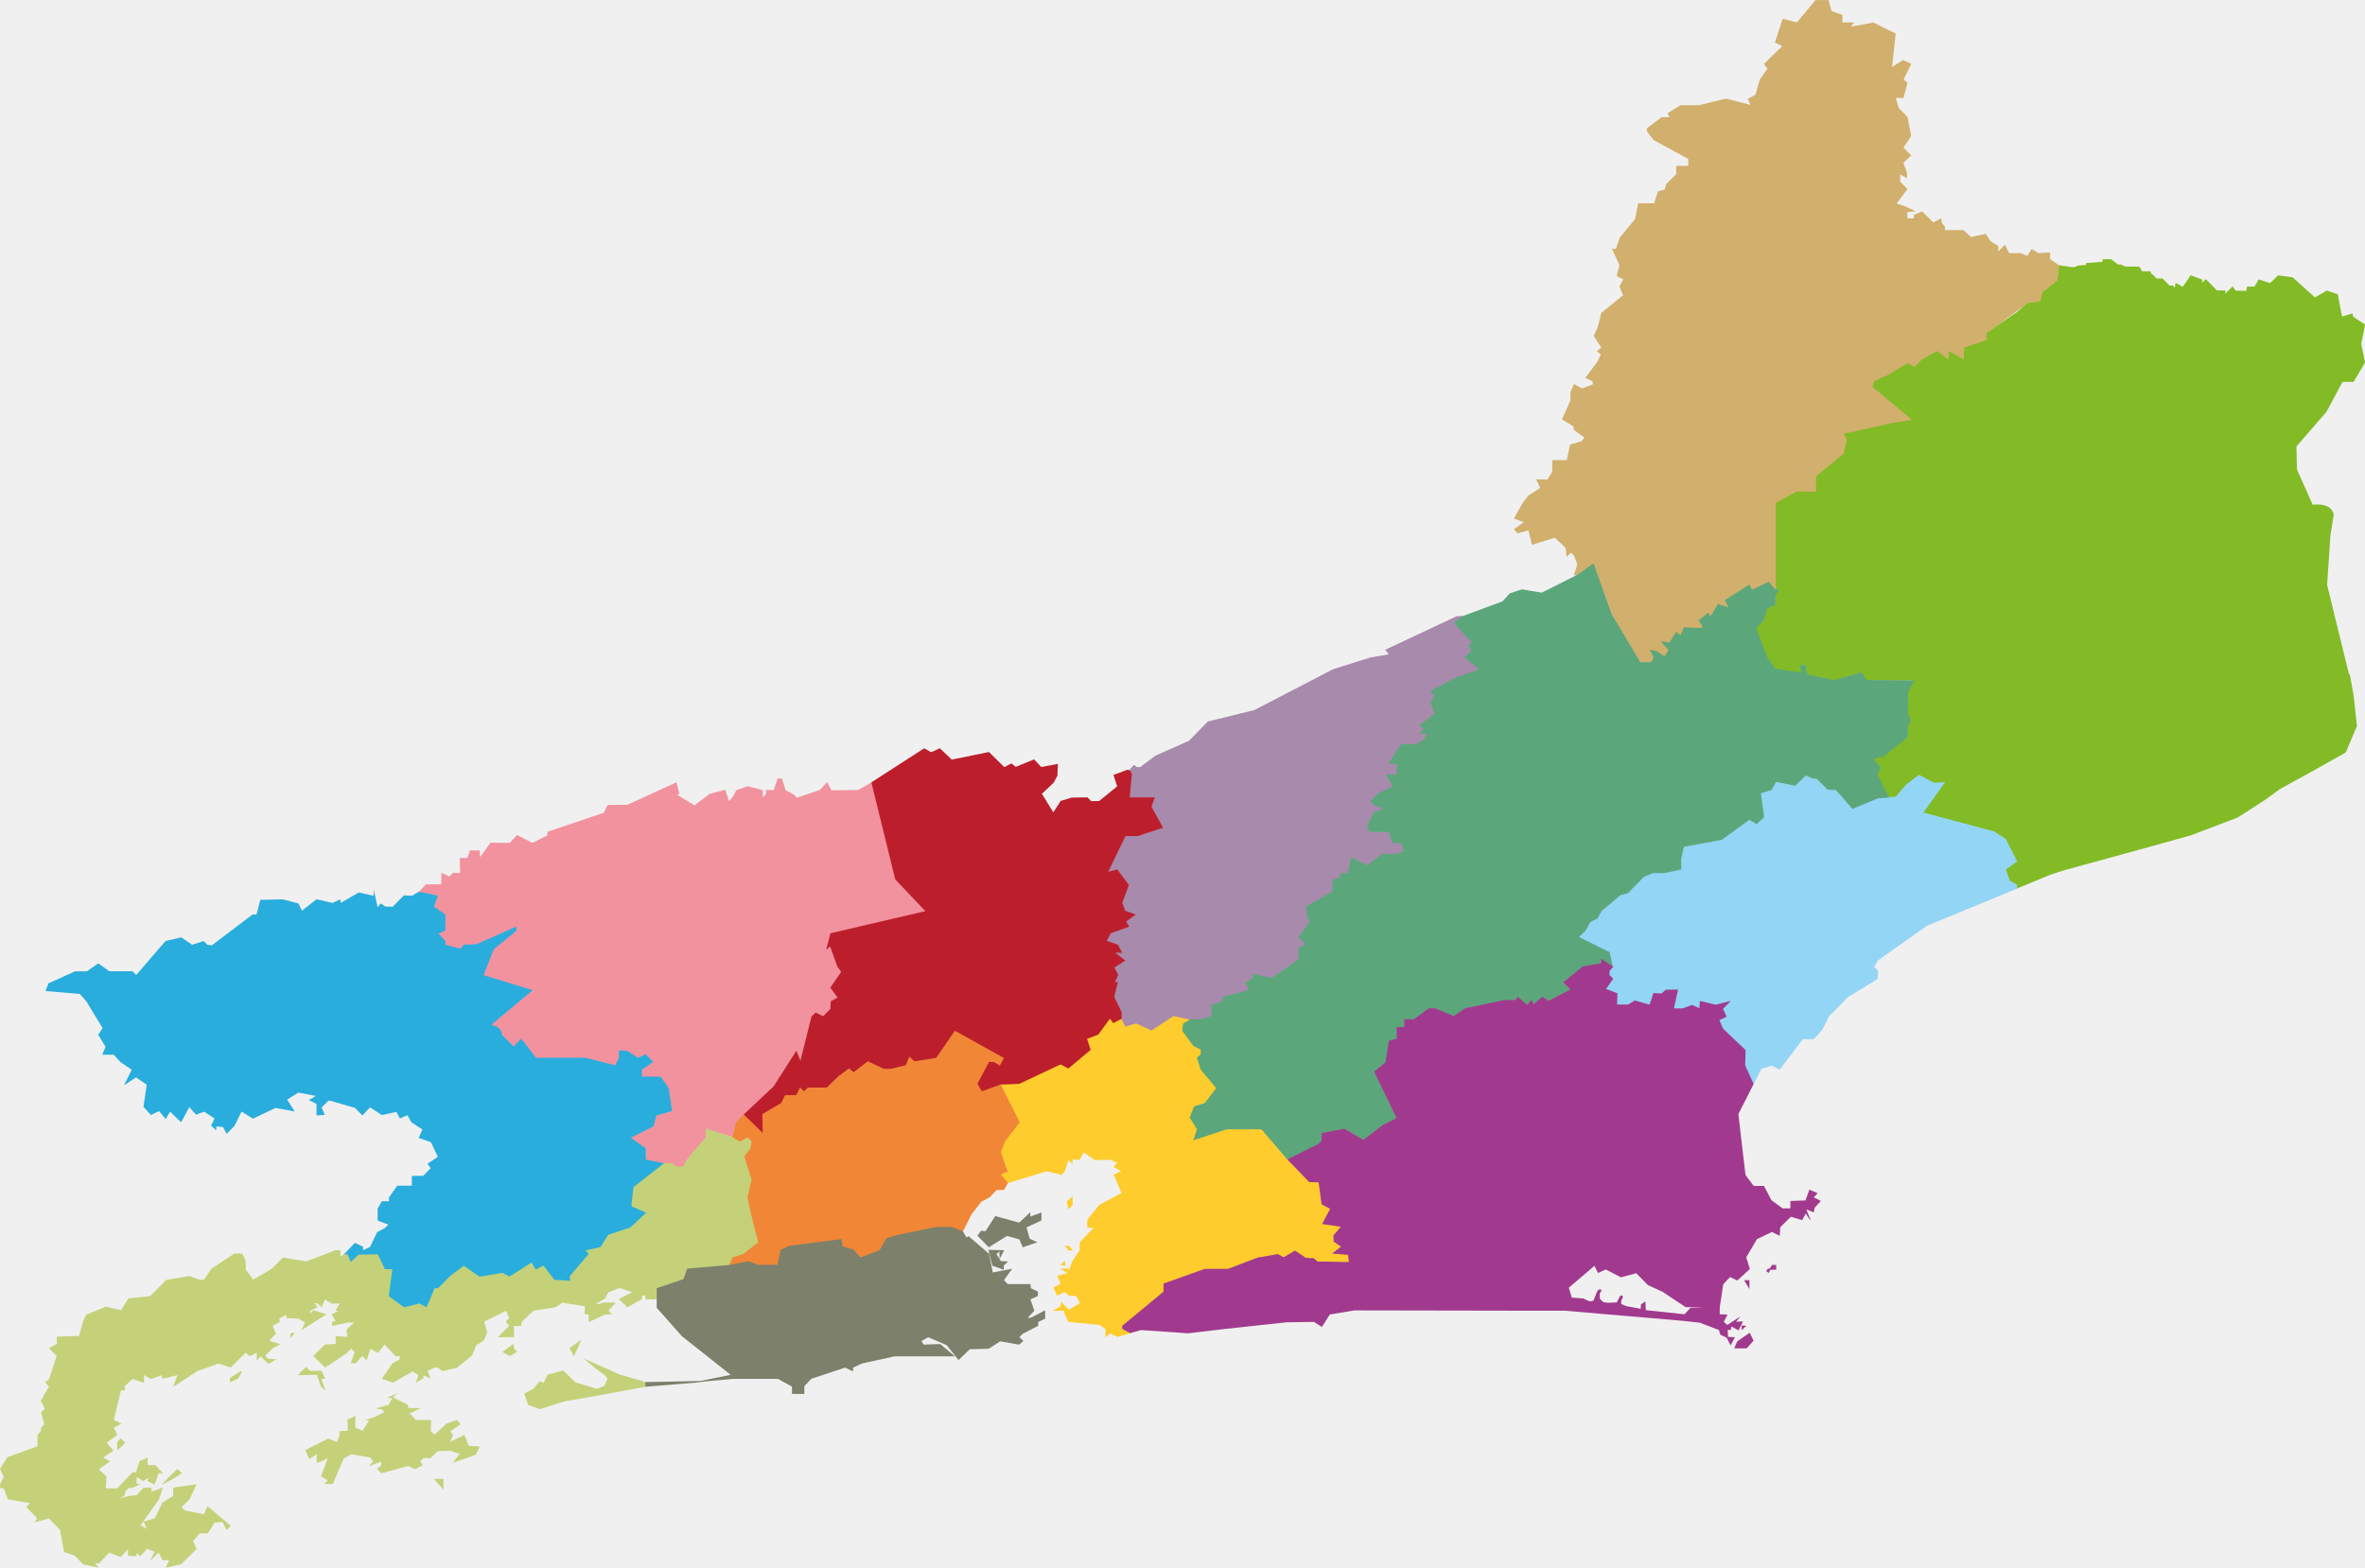
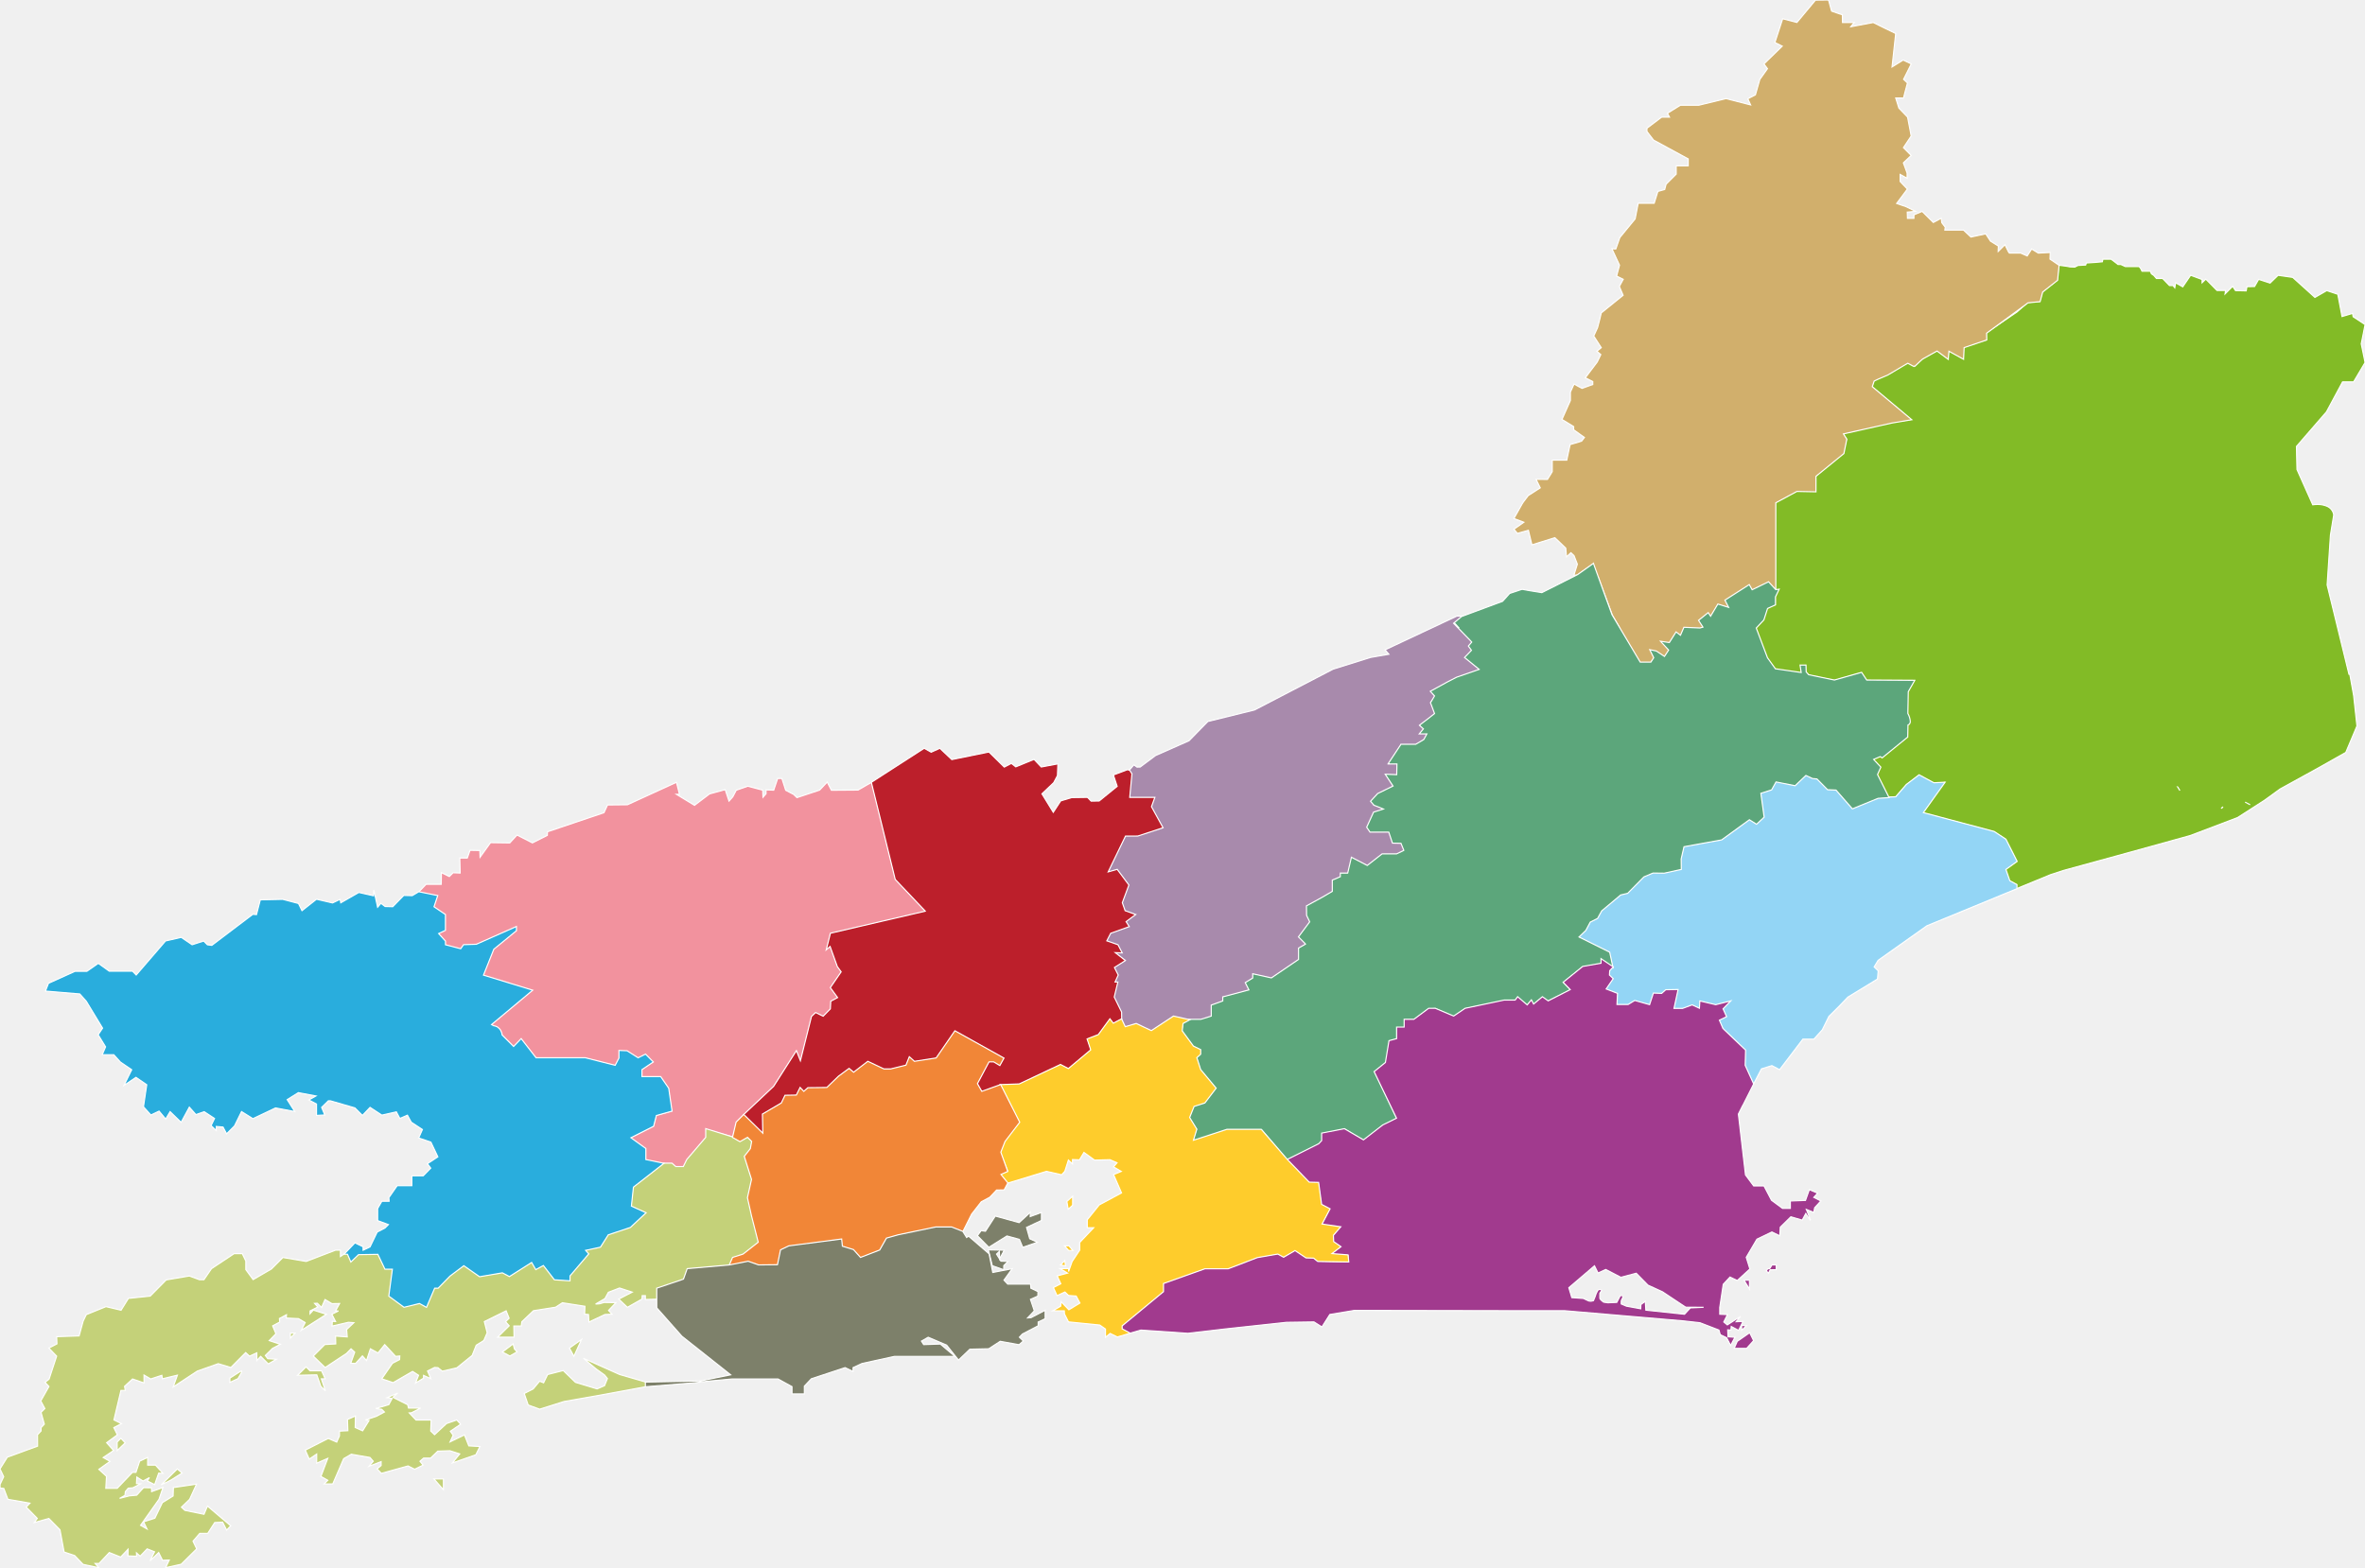
<svg xmlns="http://www.w3.org/2000/svg" id="mapa-geral" viewBox="0 0 1072.9 711.41">
  <style>
-       .regiao { cursor: pointer; transition: opacity 0.2s ease-in-out; }
-       .regiao:hover { opacity: 0.7; }
+         /* Estilos base para as regiões no mapa geral */
+         .regiao {
+             fill: #c0c0c0; /* Você pode ajustar essa cor base */
+             stroke: #FFFFFF;
+             stroke-width: 0.5;
+             transition: fill 0.2s ease-in-out, transform 0.3s ease-in-out, opacity 0.3s ease-in-out;
+             transform-origin: center center;
+             cursor: pointer; /* Adiciona cursor de clique */
+         }
+         .regiao:hover {
+             opacity: 0.7; /* Efeito de hover */
+         }
+         .regiao.zoom-selecionado {
+             transform: scale(1.5); /* Ajuste o valor do zoom conforme o desejado */
+             opacity: 1;
+         }
+         .regiao.zoom-afastado {
+             transform: scale(0.8);
+             opacity: 0.3;
+         }

      /* Cores de cada região */
      #regiao_01 { fill: #f18637; }
      #regiao_02 { fill: #fecc2c; }
      #regiao_03 { fill: #a13a8e; }
      #regiao_04 { fill: #29addd; }
      #regiao_05 { fill: #5ca67b; }
      #regiao_06 { fill: #bc1f2b; }
      #regiao_07 { fill: #d1af6c; }
      #regiao_08 { fill: #93d5f5; }
      #regiao_09 { fill: #c4d179; }
      #regiao_10 { fill: #f2929e; }
      #regiao_11 { fill: #a88aac; }
      #regiao_12 { fill: #82bb26; }
      #regiao_capital { fill: #7d806a; }
    </style>
  <g id="regiao_12" class="regiao">
    <path d="M1062.72,173.29h5l5.21-8.79-1.74-8.47,1.75-8.74-5.42-3.56-.27-1.51-4.78,1.43-1.91-10.12-5-1.65-5.38,3.08-10.07-9.08-6.62-.95-3.65,3.53-5.18-1.68-1.87,3.25-3.45.06L1019,132l-4.85-.12-1.28-1.94-3.45,3.45.22-1.57h-3.87l-.28-.27-4.8-4.88L999,128.3v-1.46l-5.2-1.93-3.58,5.26L987,128.34l-.39,2.25-.8-1H984.2l-2.57-2.66h0l-.57-.56,0,0h-2.79L977.1,125l-1.09-.74-.48-1.16h-3.78a9.1,9.1,0,0,0-.49-1,5.4,5.4,0,0,0-.49-.75.87.87,0,0,0-.59-.38h-6l-2-.93h-1.29l-2.2-1.7h0l-1-.72H954l-.24,1.17-2.93.27-4.36.29-.28.92-3.48.19-1.48.74-2.2-.09-1.48-.28-3.57-.48-.66,6.59-6.79,5.52-1.23,4.3-5.42.49L915,141.6l-13.75,9.33-.19-.6v.74h0l0,.06v3l-10.37,3.42-.12,5.09L884,159l-.3,3.63L878.82,159,872,162.76l-3.37,3.18-3.46-1.48,0,0-3,1.8c-3.89,2.34-4.49,2.73-5.49,3.29a53.79,53.79,0,0,1-6.5,3.1l-.06,0,0,.05-.93,2.8,0,.08.07.05,17.54,14.72-8.55,1.31h-.06l-.28.05h0L836,196.73l1.69,2.59-1.47,6.11-12.64,10.69v6.51l-8.26-.12-10,5.51v39.67h1.38l-1.38,2.92v3.67L801.62,276l-1.69,5.33-3.57,3.48,5.2,13.87,3.75,5.08,12.1,1.8L817,302l2.07-.08v3.09l1.37,1.36,11.79,2.44,12-3.44,2.22,3.43h21.82l-2.89,5.06L865.21,324l0,0a11.22,11.22,0,0,1,.56,1.17,6.48,6.48,0,0,1,.56,2.25,1.22,1.22,0,0,1-.92,1.37l-.09,0-.13,5.5-11.42,9.34-.85-.61-3.45,1.47,3.41,3.66-1.48,3.33,5.27,10.3h3.36l4.87-5.61,5.64-4.29,6.67,3.57,3.64-.13,1-.21q-4.87,6.81-9.73,13.63l-.11.15.18,0,32.37,8.61L909.8,381q2.48,4.92,4.94,9.84l-5,3.59-.07,0,0,.09c.6,1.75,1.19,3.5,1.79,5.26v0l.05,0,3.13,1.73v1.83l.17-.07,15.55-6.4,5.94-1.92,30.79-8.44,26.57-7.36L1015.1,371h0l11.76-7.56h0l.39-.25h0l7.11-5.15,16.56-9.12,13.26-7.47,5.06-12-1.5-13.81L1066,306l-.37,0-9.91-40.57,1.5-22.65,1.49-9.12v0a5,5,0,0,0-3-3.9,10.49,10.49,0,0,0-4.37-.84,15,15,0,0,0-2.15.15l-7.15-16-.24-10.48,13.63-15.73ZM953.14,194.67h0v0Zm72.58,91.18Zm0,0Zm-4.92,79.34h0l-2.28-1.19Zm-32.79-8,.92,1.58-1-1.61Zm20.46,8.93a1.7,1.7,0,0,1-.82.74Z" />
  </g>
  <g id="regiao_11" class="regiao">
    <polygon points="671.57 303.86 664.8 298.34 667.45 295.59 667.81 295.21 667.88 295.14 666.51 293.15 668.14 291.4 659.84 282.85 663.92 279.59 660.93 279.59 628.36 294.89 630.09 296.9 621.73 298.35 604.77 303.67 569.12 322.19 547.96 327.41 539.39 336.17 524.22 342.87 517.26 348.07 515.81 348.11 514.4 347.09 514.33 347.18 512.21 349.61 513.27 351.2 512.23 362.09 523.55 362.09 522.1 366.08 527.27 375.49 516.08 379.16 510.43 379.16 502.27 396.05 506.74 394.79 511.86 401.65 508.89 409.63 510.22 413.46 514.72 415.07 510.53 418.17 511.93 420.37 503.72 423.31 501.77 427.08 507.01 428.92 508.69 432.16 505.48 432.16 510.29 435.76 505.26 438.95 507.02 442.47 505.47 445.88 506.81 445.88 505.23 452.48 508.58 459.32 508.62 462.54 510.35 466.2 515.43 464.7 522.34 467.96 532.41 461.35 539.03 462.83 544.79 462.83 549.74 461.3 549.74 456.27 554.95 454.41 554.95 452.56 566.92 449.38 565.23 445.99 568.54 443.97 568.54 442.19 576.3 443.91 576.77 444.02 576.82 444.03 589.33 435.52 589.33 430.38 592.7 428.47 589.37 425.14 594.57 418.34 593 415.25 593 411.32 604.66 404.68 604.66 399.66 608.33 397.99 608.33 396.48 611.05 396.48 611.49 396.48 611.59 396.48 613.37 389.59 620.19 393.21 627.11 387.79 633.61 387.79 637.28 386.05 635.72 382.42 632 382.42 630.23 377.39 621.73 377.39 620.32 375.36 623.53 368.77 628.46 367.2 623.42 365.13 622.2 363.53 625.06 360.44 632.28 356.8 628.84 351.58 633.83 351.8 634.09 346.45 630.14 346.45 635.7 338.01 642.37 338.01 646.21 335.74 647.86 332.8 644.48 332.8 646.24 330.87 644.39 329.2 651.24 323.84 649.24 318.61 651.25 316.07 649.3 313.78 660.55 307.73 671.57 303.86" />
  </g>
  <g id="regiao_10" class="regiao">
    <path d="M380.1,438.53l-3.41-9.47-1.42,1.25,1.65-6.61,43.29-10.07L406.35,399l-10.83-44.07-6.26,3.6-12.09.09-1.9-3.72-3.45,3.65-10.28,3.41-1.5-1.45-3.6-1.89-1.73-5.35H352.8L351,358.58l-3.48-.14v1.76l-1.39,1.59-.13-3.22-6.77-1.79L334,358.61l-1.57,3-1.71,1.93L329,358.34l-7.09,1.93-6.84,5.18-8.21-5h1.39L306.89,355,284.62,365.2l-9,.09L274,368.8l-25.63,8.66-.06,1.62-6.77,3.42-7-3.56-3.27,3.57-8.73-.12L217.79,389l-.12-3.05-4.44-.08L212,389.36l-3.42,0,.18,6.82-3.21-.12-1.71,1.71L200.24,396l-.06,5.29H193.3l-3.49,3.62.23.05,8.24,1.64-1.66,5,5.23,3.55V422l-3.24,1.53,3.24,3.6v1.75l7.25,1.91,1.32-1.88,5.73-.19,17.91-7.94v1.43l-10.22,8.36L219,442.67l22.16,6.77L222.59,465l1.2.73h0l.13,0a4.29,4.29,0,0,1,3.63,4v0l5.42,5.43,3.41-3.53,6.65,8.57H265.5l13.77,3.48,1.83-3.28V477l3.37.14,5.06,3.23,3.34-1.67,3.18,3.23-5,3.39v3.55h8.63L303.2,494l1,7-.16.12.15.2.05,0,.42,2.85-7,1.94-1.26,4.9-10.56,5.33,7,5.06-.05,5.07,8.17,1.7h3.83l1.72,1.53h3.67l1.61-3.3,8.64-10.1v-3.73L332.53,516l1.64-6.71,7.32-7.08h0l9.37-8.82,10.38-16.1,1.92,4.85,5.21-20.79,1.68-1.59,3.44,1.68,3.45-3.55.19-3.42,2.21-1.17,1.13-.71-3.5-4.44,4.94-7.16Z" />
  </g>
  <g id="regiao_09" class="regiao">
    <path data-name="regiao_09" d="m339.33 543.51 1.85-8.32-3.26-10.4 2.71-3.45.64-3.44-2.1-2.1-3.5 1.99-3.18-1.83-12.34-3.81v3.97l-8.6 10.07-1.56 3.18h-3.41l-1.72-1.53h-3.96l-13.76 10.76-.95 8.9 6.49 2.94-6.79 6.37-10.07 3.35-3.53 5.58-7.05 1.53 1.56 1.75-8.43 9.32v2.65l-6.7-.45-5.06-6.56-3.43 1.85-1.87-3.26-10.19 6.45-3.14-1.66-10.33 1.77-7.2-5.05-6.23 4.67-5.65 5.59-1.51-.04-3.66 8.61-3.04-1.68-7.02 1.72-6.67-5.07 1.62-12.19h-3.46l-3.21-6.75-9.03.14-3.3 3.17-1.45-3.36h-1.47l-1.93 1.32v-2.87h-2.26l-13.27 5.09-10.57-1.78-5.2 5.21-8.31 4.82-3.31-4.53v-3.9l-1.63-3.36h-3.65l-10.3 6.83-3.42 5h-2.05l-4.57-1.68-10.5 1.78-7.26 7.35-9.88 1.03-3.34 5.37-6.84-1.62-8.93 3.62-1.42 2.94-1.84 6.72-10.18.34.12 3.28-3.67 1.88 3.54 3.68-3.44 10.45-1.82 1.42 1.77 1.9-3.71 6.56 1.85 3.45-1.73 1.73 1.49 5.34-1.47 1.6v1.49l-1.62 1.73.03 5.18-13.73 5.01L0 666.58l1.68 3.54-1.66 3.51v1.63l1.71.19 1.86 4.93 9.99 1.74-1.69 1.78 5.03 5.13-1.35 1.88 6.6-1.84 5.04 5.13 1.87 10.09 4.79 1.6 3.82 4.01 7.11 1.51-1.68-1.94h1.83l4.63-4.94 5.15 2.05 3.37-3.55-.05 3.03 3.92.13-.06-1.52 1.67 1.5 3.19-3.31 3.34 1.34-2.07 4.13 3.94-3.8 1.76 3.52 3.04-.12-1.64 3.46 7.05-1.55 7.04-6.98-1.67-3.48 3.07-3.56h3.61l3.17-4.91 3.58-.17 1.84 3.62 1.83-1.97-10.54-8.94-1.57 3.72-8.68-1.77-1.56-1.44 3.71-3.58 3.15-6.88-10.51 1.54-.13 3.83-4.87 3.02-3.41 7.06-5.11 1.64 1.56 3.25-2.94-1.66 8.37-11.82 1.82-5.35-5.17 1.89-.06-1.75-3.59-.06-3.11 3.42-3.31.3-4.44 1.14 2.41-1.37.19-1.7 1.3-1.55 2.09-.18 3.45-1.76-1.8-.15.16-2.96 2.8 1.79 2.93-1.55-.99 1.51 3.35 1.68 1.82-5.2 1.94.07-3.4-3.73h-3.53v-3.49l-3.64 1.72-1.67 5.06h-1.57l-6.95 7.26H48l.31-5.45-3.47-3.17 5.06-3.62-3.09-1.74 4.72-3.19-3.16-3.54 4.87-3.58-1.6-3.28 3.46-1.79-3.42-1.68 3.18-13.4h1.97l-.32-1.85 3.62-3.35 5.21 1.81v-3.59l3.03 1.78 5.04-1.65.27 1.57 6.8-1.65-1.91 5.35 10.91-7.18 9.54-3.38 5.71 1.73 6.72-6.76 1.75 1.62 3.32-1.51v3.48l1.74-1.88 3.45 3.43 3.7-2.11-3.94-.26-1.11-1.44 3.31-3.27 3.53-1.83-5.06-1.65 3.03-3.14-1.48-3.57 3.2-1.72-.13-1.62 3.21-1.71-.12 1.51 5.56.26 3.04 1.78-1.77 3.53 11.41-7.28-5.95-1.9-1.5 1.66.05-1.31 3.49-1.74-1.49-1.65 1.27-.07 1.92 1.9 1.57-3.59 3.14 1.87 3.48-.06-1.86 3.34 1.33.05-3 1.49 1.7 3.3-1.49-.09-.11 2.15 7.41-1.71 2.49.17-3.28 3.1.27 3.36-5.3-.37.09 3.55-4.95.28-5.24 5.24 5.37 5.19 9.69-6.39 2.06-2.11 1.67 1.53-1.8 5.02 2.18.1 3.11-3.43 1.87 2.11 1.75-5.33 3.45 1.89 3.04-3.79 4.97 5.34 1.88-.18-.09 1.65-3.22 1.66-4.86 7.05 5.15 1.74 8.82-5.1 2.72 1.76-1.38 3.51 3.63-2.19v-1.27l3.28 1.45-1.47-3.45 3.21-1.6 1.51.09 1.98 1.59 6.6-1.51 6.94-5.62 1.86-4.65 3.44-2.14 1.52-3.52-1.29-5.06 9.89-4.88 1.36 3.38-1.6 1.56 1.63 1.86-5.21 5.16h7.41l-.09-5.07h3.36l.26-1.93 5.28-5.02 10.04-1.58 3.09-2.02 10.21 1.59-.13 3.61 1.75.13.19 3.42 7.28-3.42 3.23-.13-1.6-1.71 3.34-3.55-5.33-.07-2.11.62-1.77.1 4.24-2.49 1.55-2.85 5.07-1.95 5.75 1.88-6.1 3.17 3.92 3.71 6.6-3.73.12-1.56h1.43v1.74l5.4-.13v-4.81l12.08-4.09 1.67-4.73 19.08-1.67 1.52-3.46 4.69-1.48 7.03-5.53-4.92-20.28z" />
    <path d="m54.73 652.78-1.58 1.59v3.88l3.65-3.51-1.97-2.05-.1.09zm18.38 21.03 4.61-2.27 4.87-3.08-2.14-1.86-.08.08-7.26 7.13zm36.42-51.17v-.31l.07-.05-.07-.1-.06-.11-5.18 3.3v1.94l3.66-1.68 1.69-2.92-.11-.07zm22.22-17.54v2.08l2.09-2.21h-2.09v.13zm14.13 16.95h-5.25l-1.77-1.77-.09.09-3.76 3.71 8.7-.19 1.84 5.2 2.07 2.07-1.84-5.46h1.75l-1.65-3.65zm86.9-12.19-.15.12-4.72 3.56 3.4 1.8 3.27-1.88-1.2-1.31-.6-2.29zm30.67-1.75-5.12 3.62 2.03 3.75 3.46-7.63-.37.26zm1.22 8.28 5.75 4.8 3.84 2.76 1.31 1.63-1.32 3.24-3.38 1.45-9.8-2.96-5.55-5.36-7.08 1.8-.02.05-1.81 3.71-1.8-.73-2.94 3.52-4.05 2.06 1.8 5.21 5.22 1.9 11.04-3.48 16.26-2.86 20.89-3.86v-2.07l-11.93-3.46-16.43-7.35zm-53.96 34.76-6.52 3.16 1.38-3.01-1.27-1.81 4.67-3.18-1.74-1.93-4.66 1.62-5.43 5.05-1.74-1.65.19-5h-6.87l-3.05-3.23.98-.06 4.21-2.15h-5.54l-.36-1.51-6-3-.66-.46 2.14-1.83-4.8 2.09 2.27.32-1.53 2.86-5.91 1.74 2.69.35 1.24 1.25-3.66 1.96-3.37 1.12-1.59.53 1.64.24-2.91 4.68-3.37-1.51.1-5.23-3.61 1.6.18 5.08-3.81.19v2.14l-1.24 2.84-3.85-1.65-.05.03-10.35 5.27 1.78 4.06 3.38-2.28v4.14l5.02-2.19-3.1 8.21 3.12 1.74-1.68 1.67h3.92l4.95-11.48 3.46-2.01 8.48 1.47 1.48 1.71-1.91 2.29 5.49-2.11v1.76l-1.82 1.54 1.91 2.01 12.13-3.36 2.99 1.5 3.83-1.87-1.42-1.75 1.64-1.43h3.17l3.26-3.16 5.51-.19 4.46 1.43-3.32 4.11 10.61-3.7 1.87-3.75-5.04-.29-1.97-4.98zm-13.67 20.17 4.13 4.72v-4.92h-4.31l.18.2z" data-name="regiao_09" />
  </g>
  <g id="regiao_08" class="regiao">
    <path d="M910,394.55l5.11-3.65L910,380.81l-5.31-3.5h0l-32.13-8.56,9.86-13.8-5.07.26-6.74-3.62-5.79,4.4-4.81,5.56-7.91.37-11.61,4.76L833,358.31l-3.73-.13-5-5-2-.25-3.1-1.39-4.92,4.73-8.71-1.74-.05.07-2,3.5-4.9,1.7,1.5,10.83-3.24,3.06-3.15-2.05-12.52,9.16L763.82,384l-1.33,5.86v4.46l-7.33,1.58h-5.6l-4,1.69-7.25,7.44L735,406l-8.48,7.17-1.85,3.4-3.35,1.74-1.88,3.56-3.52,3.4,14.07,7,1.52,6.58-1.54,1.6-.13,2.21,1.64,1.58L728.23,449l5.27,2-.25,5.13h5.32l3.09-1.85,7,1.88,1.75-5.3L754,451l1.86-1.67,5.2-.09-1.86,8.56h4.27l4.25-1.57,3.68,1.64-.19-3.42h.1l.37.3h0l3.95.94,3.1.47,5.73-1.56-3,3.08,1.57,3.51-3.26,1.58,1.73,4,10.22,9.76-.18,6.86,3.93,8.64,3.63-7,4.74-1.46,3.5,1.84,10.54-13.86h5l3.82-4.24,3-6.09,4.59-4.55,4-4.18h0l13.45-8.21.32-3.72-1.84-1.77,1.8-3,22.13-15.68,40.79-16.8.08,0v-1.88l-3.25-1.78Z" />
  </g>
  <g id="regiao_06" class="regiao">
    <path d="m510.59 379.41 5.61-.03 11.43-3.75-5.25-9.57 1.53-4.22h-11.4l1.01-10.7-1.07-1.64-.99-.19-.03-.01-6.32 2.38 1.71 5.16-8.18 6.65-3.63.06-1.67-1.71-7.15.1-4.99 1.5-3.37 5.18-5.15-8.4 5.34-5.06 1.7-3.21.2-5.31-7.54 1.42-3.27-3.46-8.3 3.39-1.99-1.56-3.22 1.67-6.96-6.84-16.85 3.44-5.42-5.13-3.93 1.78-3.17-1.78-23.97 15.45.02.09 10.81 43.97 13.48 14.21.14.19-43.03 10.02-1.89 7.53 1.75-1.54 3.29 9.16 1.73 2.36-4.93 7.17 3.31 4.52-3.1 1.64-.18 3.47-3.26 3.34-3.44-1.67-1.86 1.76-5.03 20.11-1.81-4.59-10.34 16.21-13.73 12.93 9.09 8.92-.19-9.13 8.54-5.01 1.61-3.41 5.13-.09 1.63-3.29 1.61 1.69 1.95-1.75 8.59-.1 5.37-5.18 4.63-3.41 2.05 1.74 6.48-4.98 7.22 3.41h3.17l7.06-1.74 1.45-3.62 2.14 1.94 10.08-1.57 8.43-12.24 21.86 12.17-1.64 2.95-2.62-1.57h-2.35l-5.37 10.12 2.13 3.78 8.43-3.02 8.73-.39 18.65-8.8 3.62 1.87 10.36-8.67-1.6-4.93 4.95-1.9 5.11-6.97 1.45 1.91 3.89-2.04-.04-3.33-3.34-6.82 1.64-6.81h-1.27l1.44-3.17-1.72-3.42 4.97-3.15-4.59-3.59 3.15.12-1.93-3.71-5.06-1.77 1.77-3.43 8.42-3.01-1.45-2.27 4.38-3.23-4.82-1.74-1.27-3.62 2.99-8.03-5.31-7.11-4.09 1.16 3.17-6.57 4.68-9.68z" />
  </g>
  <g id="regiao_07" class="regiao">
    <path d="M930,117.58l.1-3H930l-5.31.28L921.68,113l-.24.39-1.78,2.76-2.94-1.29-5.13,0-.42-.55-1.61-3.27-.06.07h0l-3,3v-.85l.08-1.61-3.58-2.22-2.17-3.31-.29.07-6.42,1.38-3.35-3.15h-8.48l.2-1.31,0,0v0l-1.55-2-.09-.5-.17-1.45-.08,0v-.09l-3.53,1.89L872,95.93l0,0v0l-3.74,1.56v1.59l-1.39,0h-1.53l-.09-2.84h.1l3.68-.34-4.65-2.25-1.58-.5-2.37-.83,4.87-6.52h0l0,0-2.36-2.46-.93-1V79.15l.92.49,2.24,1.24,0-2,0-.35-1.69-4.63,3.28-3.11.2-.18h0l.07-.07L863.51,67l2.66-4,.85-1.29h0v0l-1.63-8.56-2.89-3-1.09-1.14v-.06L860,44.44h2.23l1.32.07,0-.07h0l.63-2.49,1.16-4.32-.07-.05h0l-.1-.09L863.57,36l3.49-7-3.63-1.72-.09,0h0l-5,3.11,1.09-10,.56-5.08h0V15.2l-5.16-2.5L850,10.31l.23-.17-10.61,2,.18-.25,1.36-1.67h-5.3l-.06-3.4V6.67l-1.07-.3-3.79-1.31-.26-.83L829.56.06h-.17l0-.06L823.7.06h-.09l-8.43,10.13-.66-.17-5.81-1.51,0,.05h0L805.2,19.29l3.33,1.65-.17.17-8.06,7.83,0,0-.07.07,1.53,2.06.07.09-3.47,4.88-2,7-3.41,1.77,0,0h0l0,.11,1.23,2.69L783,44.75l-12.31,3h-8.36l-5.88,3.66.06.1,0,0,.88,1.65h-3.56l-.16.13h0l-1,.74-5.52,4.16v1.47l3,3.9,15.73,8.54v3.16h-5.46v0h0l0,2v1.77l-4.58,4.58-.13.47L755.2,86l-2.28.64-.8.21-1.69,5.41h-7.25l-1.38,7.08-6.95,8.46,0,0,0,.1-.06.06-1.76,5h-.48l-1.29-.07.73,1.57,2.72,5.89-.1.36-1.22,4.54.08,0v.06l2.92,1.44L735.17,129l-.53,1,0,0,0,0,1.7,4-9.91,8-.68,2.87-1,3.81-1.37,3-.38.77v0l3.43,5.32-1.89,1.55,0,0-.08.07,1.76,1.52-1.61,3.35-1.73,2.3-3.68,4.88,3.37,1.69v1.35l-2.76,1-2.09.76-1.56-.81-2.09-1.15-1.65,3.67,0,0v.12h0v3.69l-3.82,8.58,2.73,1.65,2.58,1.59v1.49h0l.06,0,4.82,3.44-.75,1-.52.67-1.78.58-3.49,1,0,.19h0l-1.44,6.69,0,.17h-6.62V214l-.66,1.14-1.52,2.43-5.1-.06.07.13h-.06l1.83,3.74L697,222.52l-3.71,2.38-2.07,2.73-.31.39,0,.1-.26.34-3,5.33-.85,1.51h0l0,0,4.5,1.69-.81.59-3.69,2.56.07.09h0l1.14,1.36.36.45h0l0,0,5-1.39,1.58,6.52h0l0,.08,10.42-3.25,2.11,2,2.83,2.72.35,3.93,2-1.84,1.41,1.33,1.51,3.88-1.57,5h1.32l0,0,.11-.07h.14l4.36-3.05,2.73-1.86L731,279l12.89,21.67h5l.05-.06H749l.43-.71,1-1.39-1.59-3.38,2.33.5,4,2.67,1.36-2,.82-1.13,0,0,0,0-3.19-3.73,3.09.52,3.12-4.78.59.39,1.5,1.09,0-.07.1.07.77-2.15L764,285l7.2.18h.13l.39-.13,1.15-.28,0-.08.18-.06-2.2-3.08,4-3.16,1.21,1.75.7-1.25,2.69-4.48,5.21,1.54v0l.08,0-1.82-3.51,10.61-6.58.41.56.87,1.49.18-.09.21.27,7.1-3.58,3.24,3.36v-.45l.06.06V228.17l9.59-5.16,8.64.18v-7.05l12.67-10.32,1.32-6.52-1.52-2.4,22-4.93,9-1.5-17.92-15,.85-2.55,1.77-.84,4.36-1.86,9.07-5.36.07,0,2.74,1.46.22-.19.22.1,2.57-2.43,1-.88,4-2.24,2.51-1.38,5,3.72.1.07h0v-.24l.29-3.47,6.65,3.67v-.22l0,0,.25-5.08,10.25-3.48-.06-3.06,18.79-13.79,5.48-.53,1.16-4.36,6.77-5.34.69-6.79Zm-205,144.25,6.45,17.33,3.39,5.86-3.66-6.15Zm80.18,5.43-.78-.81.78.74Z" />
  </g>
  <g id="regiao_05" class="regiao">
    <path d="m865.71 313.9 2.94-5.18-21.8-.13-2.31-3.49-12.35 3.49-11.64-2.41-1.16-1.28-.09-3.1h-2.69l.51 3.37-11.7-1.69-3.59-5-5.09-13.48 3.46-3.69 1.67-5.19 3.6-1.64v-3.64l1.67-3.48-1.56.2-3.27-3.56-7.43 3.62-1.31-2.34-11.05 7.06 1.68 3.28-4.88-1.52-3.3 5.53-1.08-1.63-4.39 3.51 2 3.08-1.34.39-7.3-.32-1.55 3.61-2-1.52-3.05 4.84-4-.6 3.67 4-1.88 2.89-3.69-2.46-3-.61 1.81 3.65-1.28 2h-4.84l-12.81-21.53-3.75-10.33-4.64-12.9v-.08l-7.2 5.12-9.7 4.91-6.54 3.28-5.76-.93-3-.54h-.31l-5.53 1.84-1 1.13-2.19 2.45-18.61 6.89h0l-3.64 3.07 7.41 7.63.83.91-1.19 1.4-.33.36h0l0,.06 1.06 1.43.33.48-3.13 3.25 6.63 5.4-3 1.05-7.2 2.49-4.35 2.24L649,313.63l-.14.08h0l.12.11 1.8 2-1.38 2.33-.47.7v.06l.41 1 1.45 3.9-2.52 2-4.25 3.23.06.05-.11.09 1.76 1.58-1.89 2.28h3.47l-1.4 2.56-2.76 1.63-.91.52h-6.71v.05l-5.78 8.77h.25l-.08.12h3.82l-.11 4.84-5.21-.19 3.53 5.36L625,360.1l-3.16,3.41v.07l-.06.06 1 1.16.4.53h.08v.07l2.12.82 2.22.92-2.59.82-1.88.58-3.13 6.85 1.51 2.22h8.52l1.67 5 3.86.09 1.29 3.17-.57.32-2.71 1.29H627l-6.73 5.25-7.19-3.73-1.69 7.2h-3.35v1.64l-2.28 1-1.35.52v5.13l-4.27 2.51-7.46 4.08.06 4.29 1.41 2.94-5 6.72-.1.12 2.61 2.61.59.64-.43.28-2.73 1.54v5.17l-12.31 8.37-8.48-1.88v1.95l-3.39 2.07 1.66 3.31-11.86 3.15v1.87l-5.22 1.87v5l-4.73 1.46H539l-2.46 1.63-.48 3.74 5.08 6.81 3.3 1.7-.08 1.83-1.6 1.65 1.75 5.72 6.79 8.09-4.89 6.59-5 1.5-2 5.52 3.35 5.17-1.82 5.49 15.64-5.18 15.78-.06 11.48 13.62 14.77-7.18 1.31-1.4v-3.3l10.08-2.14 8.78 5.33 8.58-6.94 6.38-3.07-10.06-21.34 5.17-4.07 1.52-9.82 3.33-.87.15-5.25h3.36v-3.5h4.2l6.7-5 3-.18 8.35 3.74 5.28-3.63 13.76-2.88 3.77-.8h5.14l1.09-1.44 4.23 3.67 1.86-2.13.82 1.88 4.25-3.44 2.45 1.76 10.46-5.19-3.28-3.37 8.68-7 8.45-1.44v-1.8l5.33 3.52-1.5-7-13.92-6.9 3.11-3 2-3.76 3.31-1.66 1.87-3.42 8.62-7.23 3.17-.75 7.36-7.45 4.14-1.75 5.08.06 7.75-1.7-.07-4.74 1.29-5.56 17.07-3.1 12.6-9.14 3.26 2.05 3.43-3.23-1.49-10.82 4.88-1.56 2-3.6 8.67 1.72 4.88-4.67 3 1.4 2 .18 4.82 4.88 3.84.18 7.44 8.52 11.64-4.77 5-.34-5.24-10.46 1.51-3.36-3.27-3.51 3-1.26.79.52.07.05 11.6-9.45.12-5.48a1.31 1.31 0 0 0 .48-.24 1.8 1.8 0 0 0 .56-1.44 8.38 8.38 0 0 0-1.1-3.54Zm-205.88-31.06.09-.06 2.06 2.27Z" />
  </g>
  <g id="regiao_04" class="regiao">
    <path d="M301.23,527.9,293,526.19l0-5-6.77-4.9,10.29-5.19,1.25-4.88,7.12-2-1.37-9.37-.14-1v0l-3.64-5.29h-8.51v-3.16l5.15-3.5-3.52-3.56-3.37,1.68-5-3.19-3.7-.15v3.45l-1.71,3.29L265.53,480H243.19l-6.75-8.7L233,474.87l-5.18-5.18a6.08,6.08,0,0,0-.59-1.92,4.11,4.11,0,0,0-3.24-2.29l-1-.53,18.69-15.61-22.34-6.83,4.69-11.76,10.26-8.39v-1.93L216.1,428.5l-5.81.19L209,430.53l-6.9-1.81v-1.65L199,423.64l3.08-1.45V415l-5.19-3.52,1.7-5.08L190,404.66l-3,1.78-3.83-.1-5,5.12-3.45-.09-1.92-1.44-1.49,1.76-1.73-7.83-.14,2.64L162.79,405l-8.2,4.69-.27-1.57-3.47,1.63-7.27-1.68L137,413.26,135.41,410l-7.15-1.88-10.17.22-1.73,6.7-1.68-.12L96.09,429l-2-.26-1.7-1.7-5.23,1.68-4.93-3.35L75.11,427,61.79,442.45l-1.66-1.71H49.59l-5-3.58-5.16,3.61-5.36,0L22,446.22l0,0-1.37,3.51,15.57,1.31,2.94,3.31,7.4,12.21-2,3,3.36,5.5-1.53,3.56h5.25l3,3.32,5.13,3.49-3.51,7.12,5.44-3.66,4.89,3.35-1.48,10,3.36,3.74,3.72-1.77,3,3.6,2-3.36,5,4.84,3.72-6.88,3,3.38,3.75-1.31,4.69,3.07-1.57,3.24L98.11,513v-1.82l3.06.26,1.63,3.07,3.58-3.58,3.2-6.51,5.16,3.22L125,502.77l8.72,1.63L130.28,499l5.07-3.17,8,1.51-3.25,1.81,3.49,1.84v5.17l3.75-.2-1.43-3.44,3.06-3h.87L161,502.75l3.42,3.42,3.46-3.65,5.36,3.51,6.57-1.48,1.59,3,3.44-1.49,1.73,3.18,5.06,3.32-1.69,3.84,5.54,1.89,3.16,6.68-4.73,3.12,1.5,2L192,533.58h-5.17v4.47h-6.64l-3.78,5.43.11,1.64h-3.29l-1.91,3.32v5.46l4.88,1.81-1.57,1.57-3.51,1.83-3.26,6.74-3.14,1.49,0-1.56L161,564l-4.92,5.16h1.56l1.52,3.54,3.5-3.35,8.76-.14,3.21,6.75H178l-1.62,12.22,6.91,5.06,7-1.72,3.2,1.76,3.7-8.7,1.58,0,5.4-5.52,6.25-4.69,7.14,5,10.34-1.77,3.2,1.69,10.09-6.39,1.86,3.25,3.46-1.87,5,6.48,7.08.48V579l8.51-10-1.42-1.6,6.73-1.45,3.54-5.6L286,557l7.11-6.67-6.67-3,.92-8.61Z" />
  </g>
  <g id="regiao_03" class="regiao">
    <path d="m788.12 608.69-1.39 3.19h5.64l3.17-3.51-1.78-3.6-5.64 3.92zm2-7.11v2.06l2.11-2.02-2.11-.17v.13zm3.53-20.63h-2.44l.12.19 2.32 3.83v-4.02zm10.2-6.88-.97 1.57-.9.15h-.05l-.65.94 1.03 1 .76-1.51 2.72-.06v-2.15h-1.91l-.03.06z" data-name="regiao_03" />
    <path d="m822.84 543.35 1.75-1.9-3.77-1.59-1.75 4.89-6.86.25v3.35h-3.56l-5-3.68-3.41-6.5h-4.67l-3.72-5-3.22-27.61 1.84-3.68c.15-.21.53-.91 1-1.89 1.51-2.91 4.08-8.09 4.08-8.09v-.05l-3.83-8.41.18-6.92-10.26-9.79-1.62-3.78 3.26-1.58-1.59-3.57 3.5-3.61-6.85 1.73-7.19-1.7-.2 3.31-3.3-1.52-4.32 1.59h-3.91l1.86-8.57-5.61.1-1.86 1.67-3.73-.16-1.73 5.26-6.73-1.9-3 1.83h-5.06l.24-5.05-5.15-2 3.2-4.67-1.71-1.65.12-2 1.62-1.69-5.56-3.75v2.08l-8.32 1.46-8.88 7.19 3.23 3.32-10 5.11-2.62-1.88-4 3.32-1-1.9-1.9 2.29-4.35-3.73-1.1 1.54h-5l-17.73 3.74-5.18 3.51-8.34-3.52h-3l-6.71 5H637v3.53h-3.42v5.25l-3.46.92-1.62 9.9-5.13 4.13 10.17 21.14-6.23 3.06-8.76 6.78-8.65-5.07-10.33 2v3.4l-1.31 1.41-14.54 7.27.12.12 10 10.34 4.16.13 1.36 9.88 3.74 2-3.69 7 8.39 1.23-3.11 3.59.13 3.09 3.14 2.18-4.35 3.32 7.91.63.12 2.74h-4l-9.76-.25-1.88-1.57-3.48-.13-5-3.38-5.09 3.11-2.71-1.47-9.36 1.62-13.27 5.08h-10.54l-19 6.74V586l-18.75 15.51v1.63l3.59 1.92h.05l5.13-1.48 14.87 1 6.44.47 17.05-2 27.73-3 12.43-.18 3.62 2.28 3.57-5.65 11.11-1.85 74.23.13h21.17l53.9 4.62 7.5.84 8.61 3.32.62 2.11 2.87 1.37 1.83 3.52 1.94-3.73-3.13-.2-.15-3.15 1.45.09.16-1.63 3.34 1.77 2-4.06-3.12.14 2-2.43-6 3.88-1.6-1.34 1.67-3.35-3.5-.16v-3.11l1.58-10.47 3.07-3.3 3.3 1.58 5.71-5.24-1.64-5.28 4.84-8.25 6.8-3.26 3.56 1.73.24-3.91 4.8-4.71 5.15 1.5 1.62-3 1.89 2.94.22-.12-1.85-4.66 3.36 1.33.4-2.1 2.82-3.08Zm-56 50.17-2.65 2.88-17.54-1.86-.25-4-2 1.47-.06 1.91-6.52-1.19-2.34-1a6.09 6.09 0 0 1 0-.61 2.86 2.86 0 0 1 .67-2.12h.05v-.11a2.06 2.06 0 0 0-.07-.58.84.84 0 0 0-.13-.31.46.46 0 0 0-.35-.17 1.23 1.23 0 0 0-.75.41l-1.44 2.78-4.09.18-1.87-.28a9 9 0 0 1-.87-.66c-.45-.38-.87-.88-.86-1.17v-2.2l.83-1.31v-.06a.89.89 0 0 0-.76-.39 1.64 1.64 0 0 0-.94.35 11.69 11.69 0 0 0-1.29 3l-.73 1.76h-.06a3.67 3.67 0 0 1-1.28.25 2.68 2.68 0 0 1-1.39-.38l-1.85-.88-5.24-.38-1.35-4.5 11.64-9.94 1.61 3.27 3.5-1.61 6.72 3.48v.08h.11l.14.08v-.11l6.87-1.82 5.32 5.41 6.57 3 10.54 7 8.12.05Z" data-name="regiao_03" />
  </g>
  <g id="regiao_02" class="regiao">
    <path d="m611.55 569.45-7.3-.59 4.1-3.13-3.32-2.3-.12-2.87 3.35-3.86-8.5-1.25 3.64-6.9-3.84-2.02-1.37-9.97-4.27-.12-9.9-10.28-11.82-13.68h-15.63l-15.15 4.95 1.53-5.03-3.26-5.3 2.01-5.01 4.91-1.58 5.11-6.72-7.03-8.43-1.73-5.4 1.75-1.56v-2.09l-3.31-1.61-5.07-6.91.36-3.34 3.12-1.71-7.45-1.66-10.04 6.6-6.87-3.25-4.97 1.47-1.68-3.56-3.75 1.97-1.53-2-5.26 7.18-5.1 1.95 1.53 4.58.1.41-10.12 8.47-3.58-1.86-18.71 8.83-8.68.32.09.17 8.53 16.88-6.48 8.33-2.07 5.27 3.33 8.5-3.4 1.51 3.32 4.1 17.74-5.41 6.87 1.56 1.43-1.57 1.63-5.11 1.86 1.74v-1.96l3.17.12 2.02-3.36 4.83 3.49 6.96-.19 3.23 1.41-1.6 1.84 3.52 2.07-3.49 1.44 3.61 8.33-10.1 5.41-5.45 6.76v3.61h2.91l-6.35 6.72v3.46l-3.38 5.1-.02-.01-.03.1-.09.13.03.01-1.55 4.36.03-1.31h-3.88l.38.23 3.01 1.81-4.7 1.26 1.63 3.57-3.36 1.73 1.66 3.64 3.57-1.63 1.65 1.58 3.45.25 1.71 3.19-5.02 3.05-3.54-3.67-.14 2.02-3.63 2.12h5.24l.06 1.4 1.84 3.62 14.19 1.43 2.59 1.81v3.73l2.13-1.73 3.26 1.6 5.86-1.71-3.68-1.97v-1.36l18.75-15.51v-3.7l18.76-6.67h10.55l13.29-5.09 9.26-1.6 2.62 1.43 4.63-2.67.54-.37 4.98 3.34 3.47.12 1.86 1.49 14.09.25-.33-3.23z" data-name="regiao_02" />
    <path d="m483.14 565.56 1.66 1.91h1.96l-1.8-2.11h-2.01l.19.2zm-1.79 8.52 2.03.35-.34-2.38-1.93 1.99.24.04zm5.26-27.16v-4.06L484 545.2l.01.07.58 3.45 2.02-1.8z" data-name="regiao_02" />
  </g>
  <g id="regiao_01" class="regiao">
    <path d="m457.17 531.59-3.13-8.74 1.91-4.87 6.67-8.72-8.65-17.11-8.57 3.08-1.97-3.48 5.24-9.87h2.13l2.78 1.66 1.89-3.39-22.27-12.4-8.51 12.34-9.85 1.53-2.32-2.1-1.53 3.84-6.91 1.7h-3.09l-7.3-3.45-6.44 4.95-2.05-1.74-4.8 3.54-5.31 5.13-8.59.09-1.84 1.66-1.68-1.78-1.72 3.47-5.14.09-1.65 3.48-8.59 5.05.18 8.66-8.65-8.49-.09.09-3.38 3.38-1.64 6.95 3.37 1.94 3.45-1.97 1.88 1.87-.61 3.26-2.75 3.5 3.29 10.46-1.85 8.31 1.82 8.13h-.01l.04.16.02.09h.01l3.01 11.81-6.87 5.39-4.75 1.5-1.64 3.72 8.67-1.72 4.74 1.67 8.78-.09 1.41-6.83 3.65-1.74 23.65-3.08.31 3.18 5.13 1.57 3.26 3.63 8.94-3.46 3.07-5.39 5.26-1.48 16.92-3.53h7.18l5.06 1.99 4.05-8.07 4.38-5.61 3.85-2.05 3.08-3.27 3.43-.06 1.69-3.18-3.12-3.84 3.07-1.36z" />
  </g>
  <g id="regiao_capital" class="regiao">
    <path d="m448.58 566.01 8.23-5.14 5.66 1.55 1.51 3.59 6.65-2.27-3.49-1.61-1.45-5.14 6.77-3.16v-3.61l-5.11 1.86.1-1.98-5.11 4.72-10.82-2.98-4.47 6.9-1.95-.28-1.69 2.28.07.08 5.1 5.19zm4.91 5.25 2.08-3.94-7.19-.14.04.16 1.75 7.02 5.19 1.85v-1.89l1.95-1.91-3.24-.1-1.99-3.21 1.28-1.23.13 3.39z" data-name="regiao_capital" />
    <path d="m467.74 597.94-1.56.12 3.04-3.22-1.75-5.21 3.36-1.49.05-2.02-3.22-1.54-.14-1.86h-10.35l-1.71-1.8 3.73-5.19-8.82 1.71-1.66-8.46-9.32-8.03-.86.63-1.77-2.81-5.04-1.98h-7.25l-16.96 3.54-5.36 1.51-3.07 5.4-8.7 3.37-3.19-3.56-5.04-1.54-.32-3.27-23.95 3.12-3.79 1.8-1.39 6.76-8.54.09-4.76-1.68-8.5 1.69-19.15 1.68-1.69 4.76-12.13 4.11v8.89l11.4 12.89 22.14 17.53-13.75 2.8-24.94.5v2.12l22.92-1.88 5.03-.62 11.53-1.05h20.69l6.34 3.49v3.3h5.61v-3.52l3.17-3.35 15.32-5.06 3.61 1.74v-1.74l4.07-1.88 14.75-3.22h27.39l-6.63-5.59-7.55.25-1.01-1.59 3.06-1.75 8.36 3.56 5.4 6.79 5.15-4.93 8.55-.19 5.21-3.39 8.57 1.54 1.92-1.67-1.78-1.73 1.39-1.47 7.12-3.71v-1.72l3.17-1.49v-3.82l-6.4 3.34z" data-name="regiao_capital" />
  </g>
</svg>
